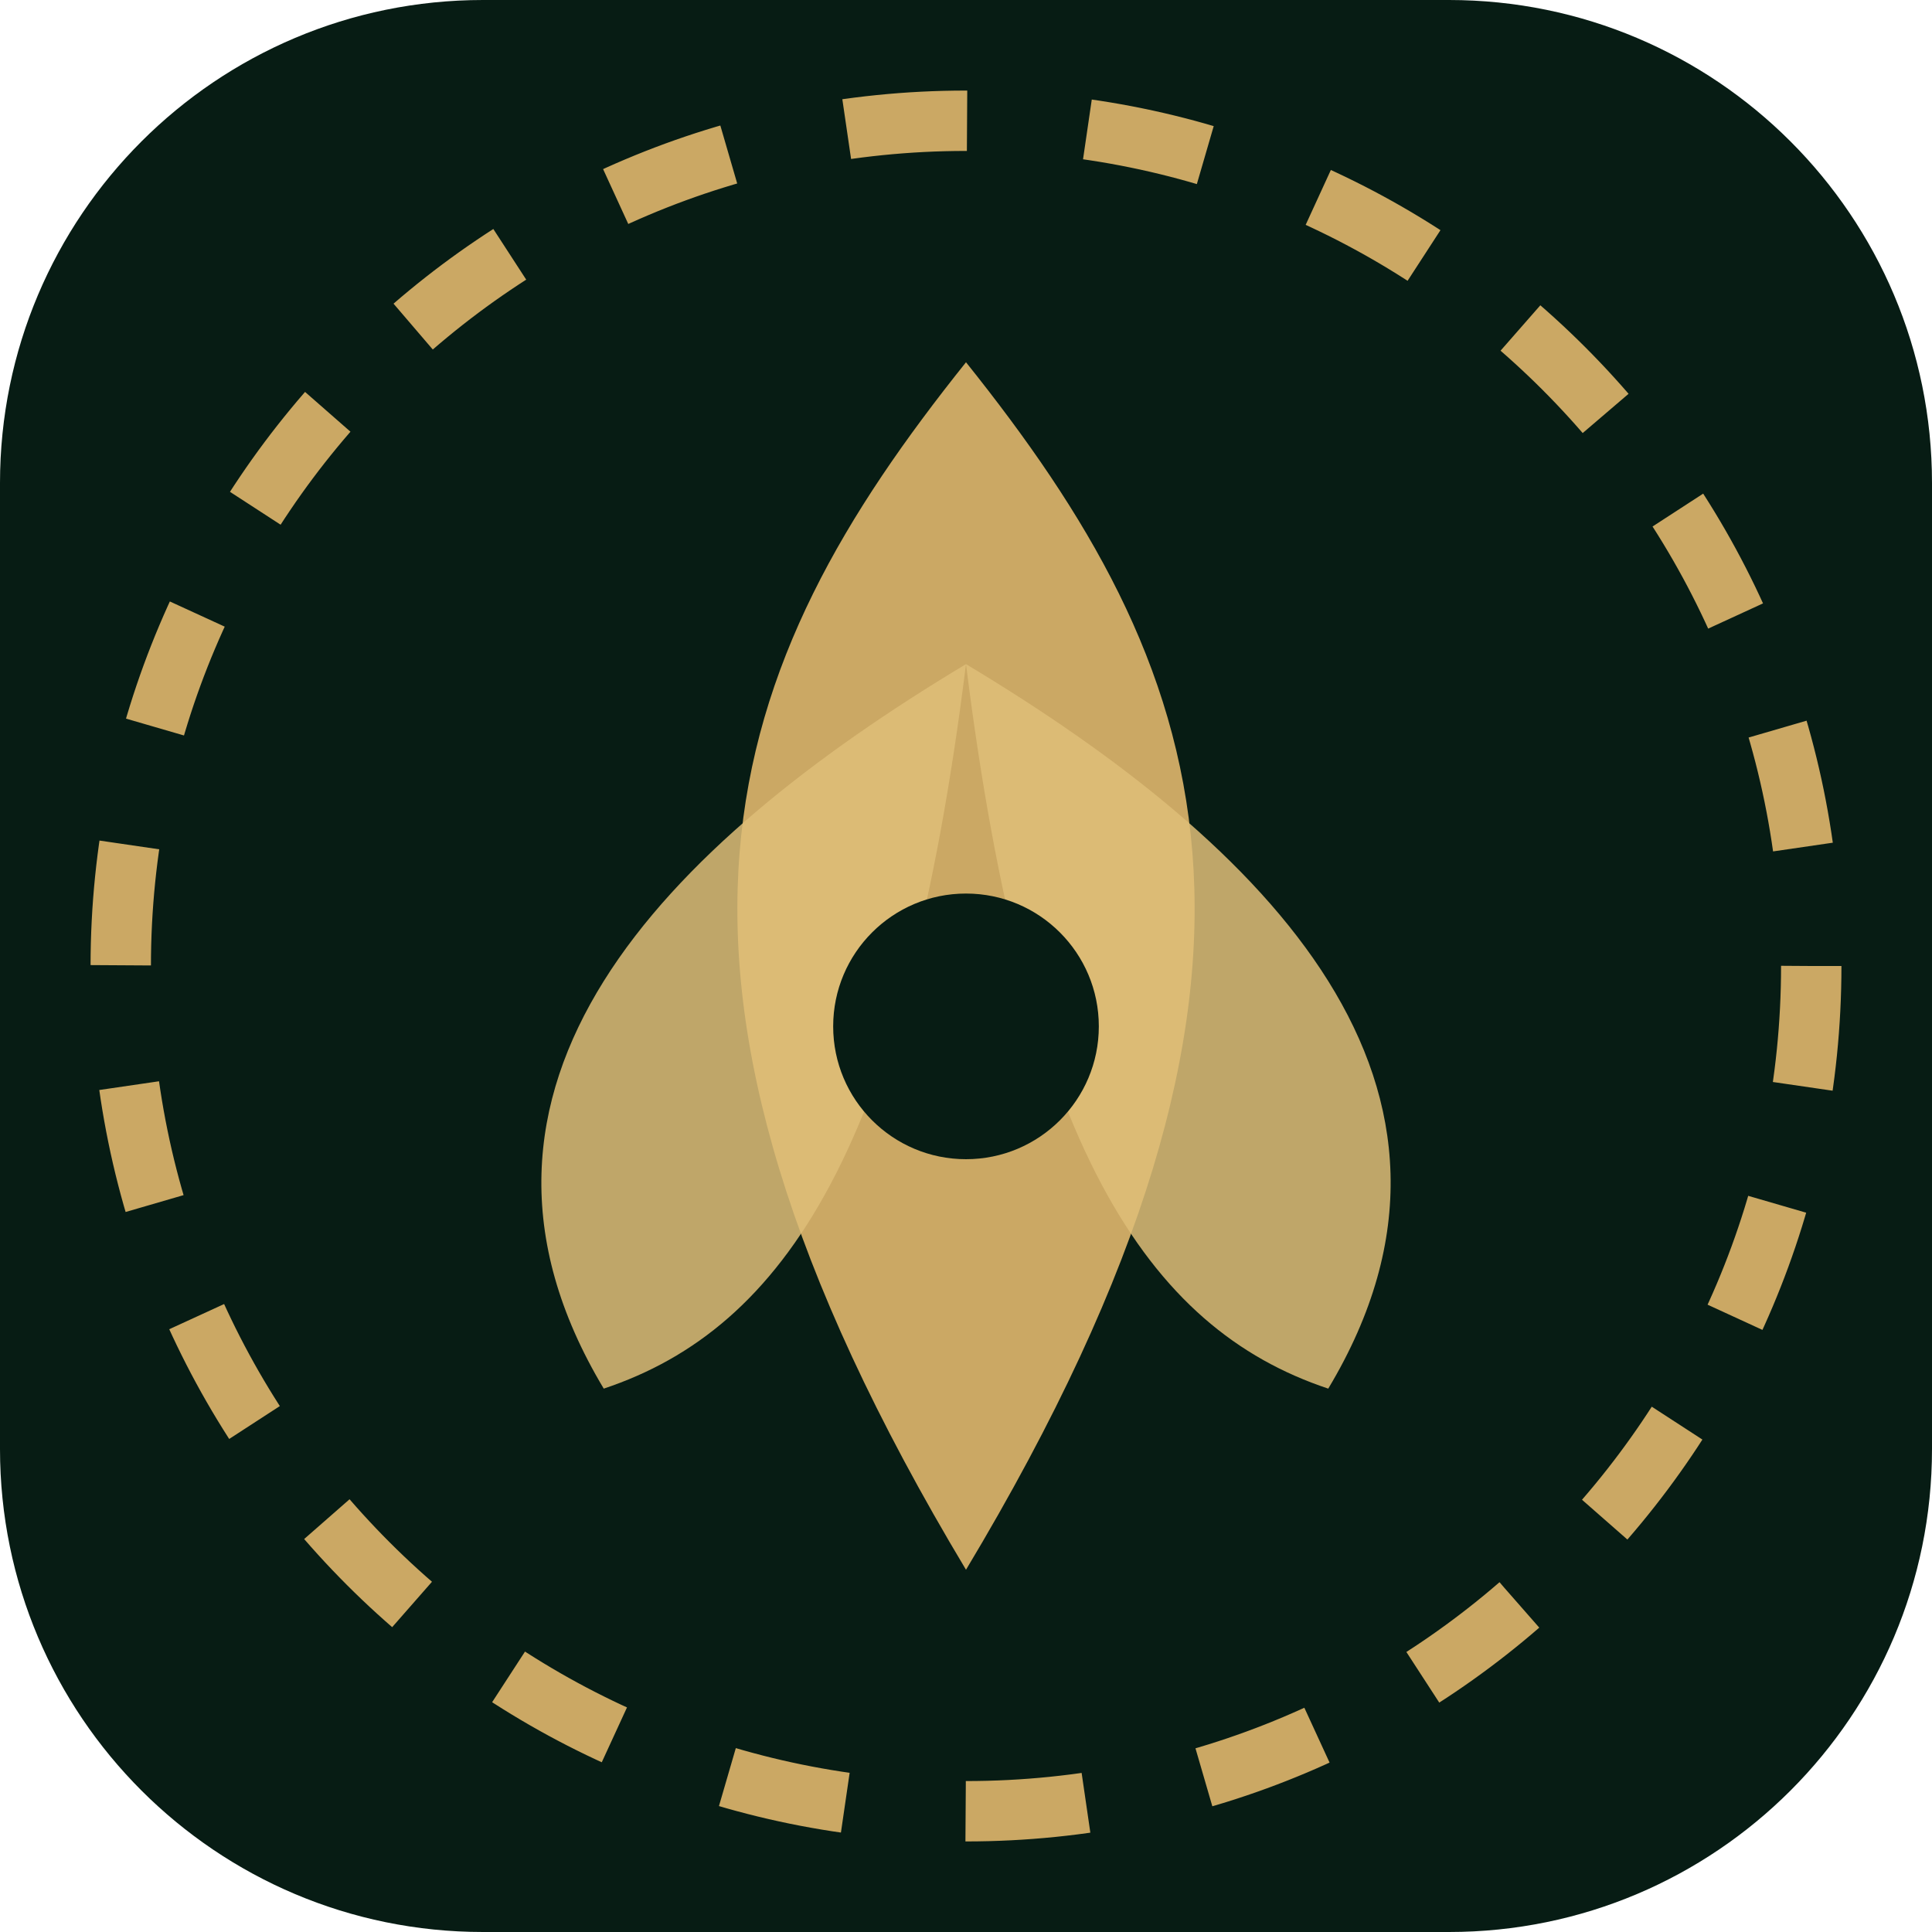
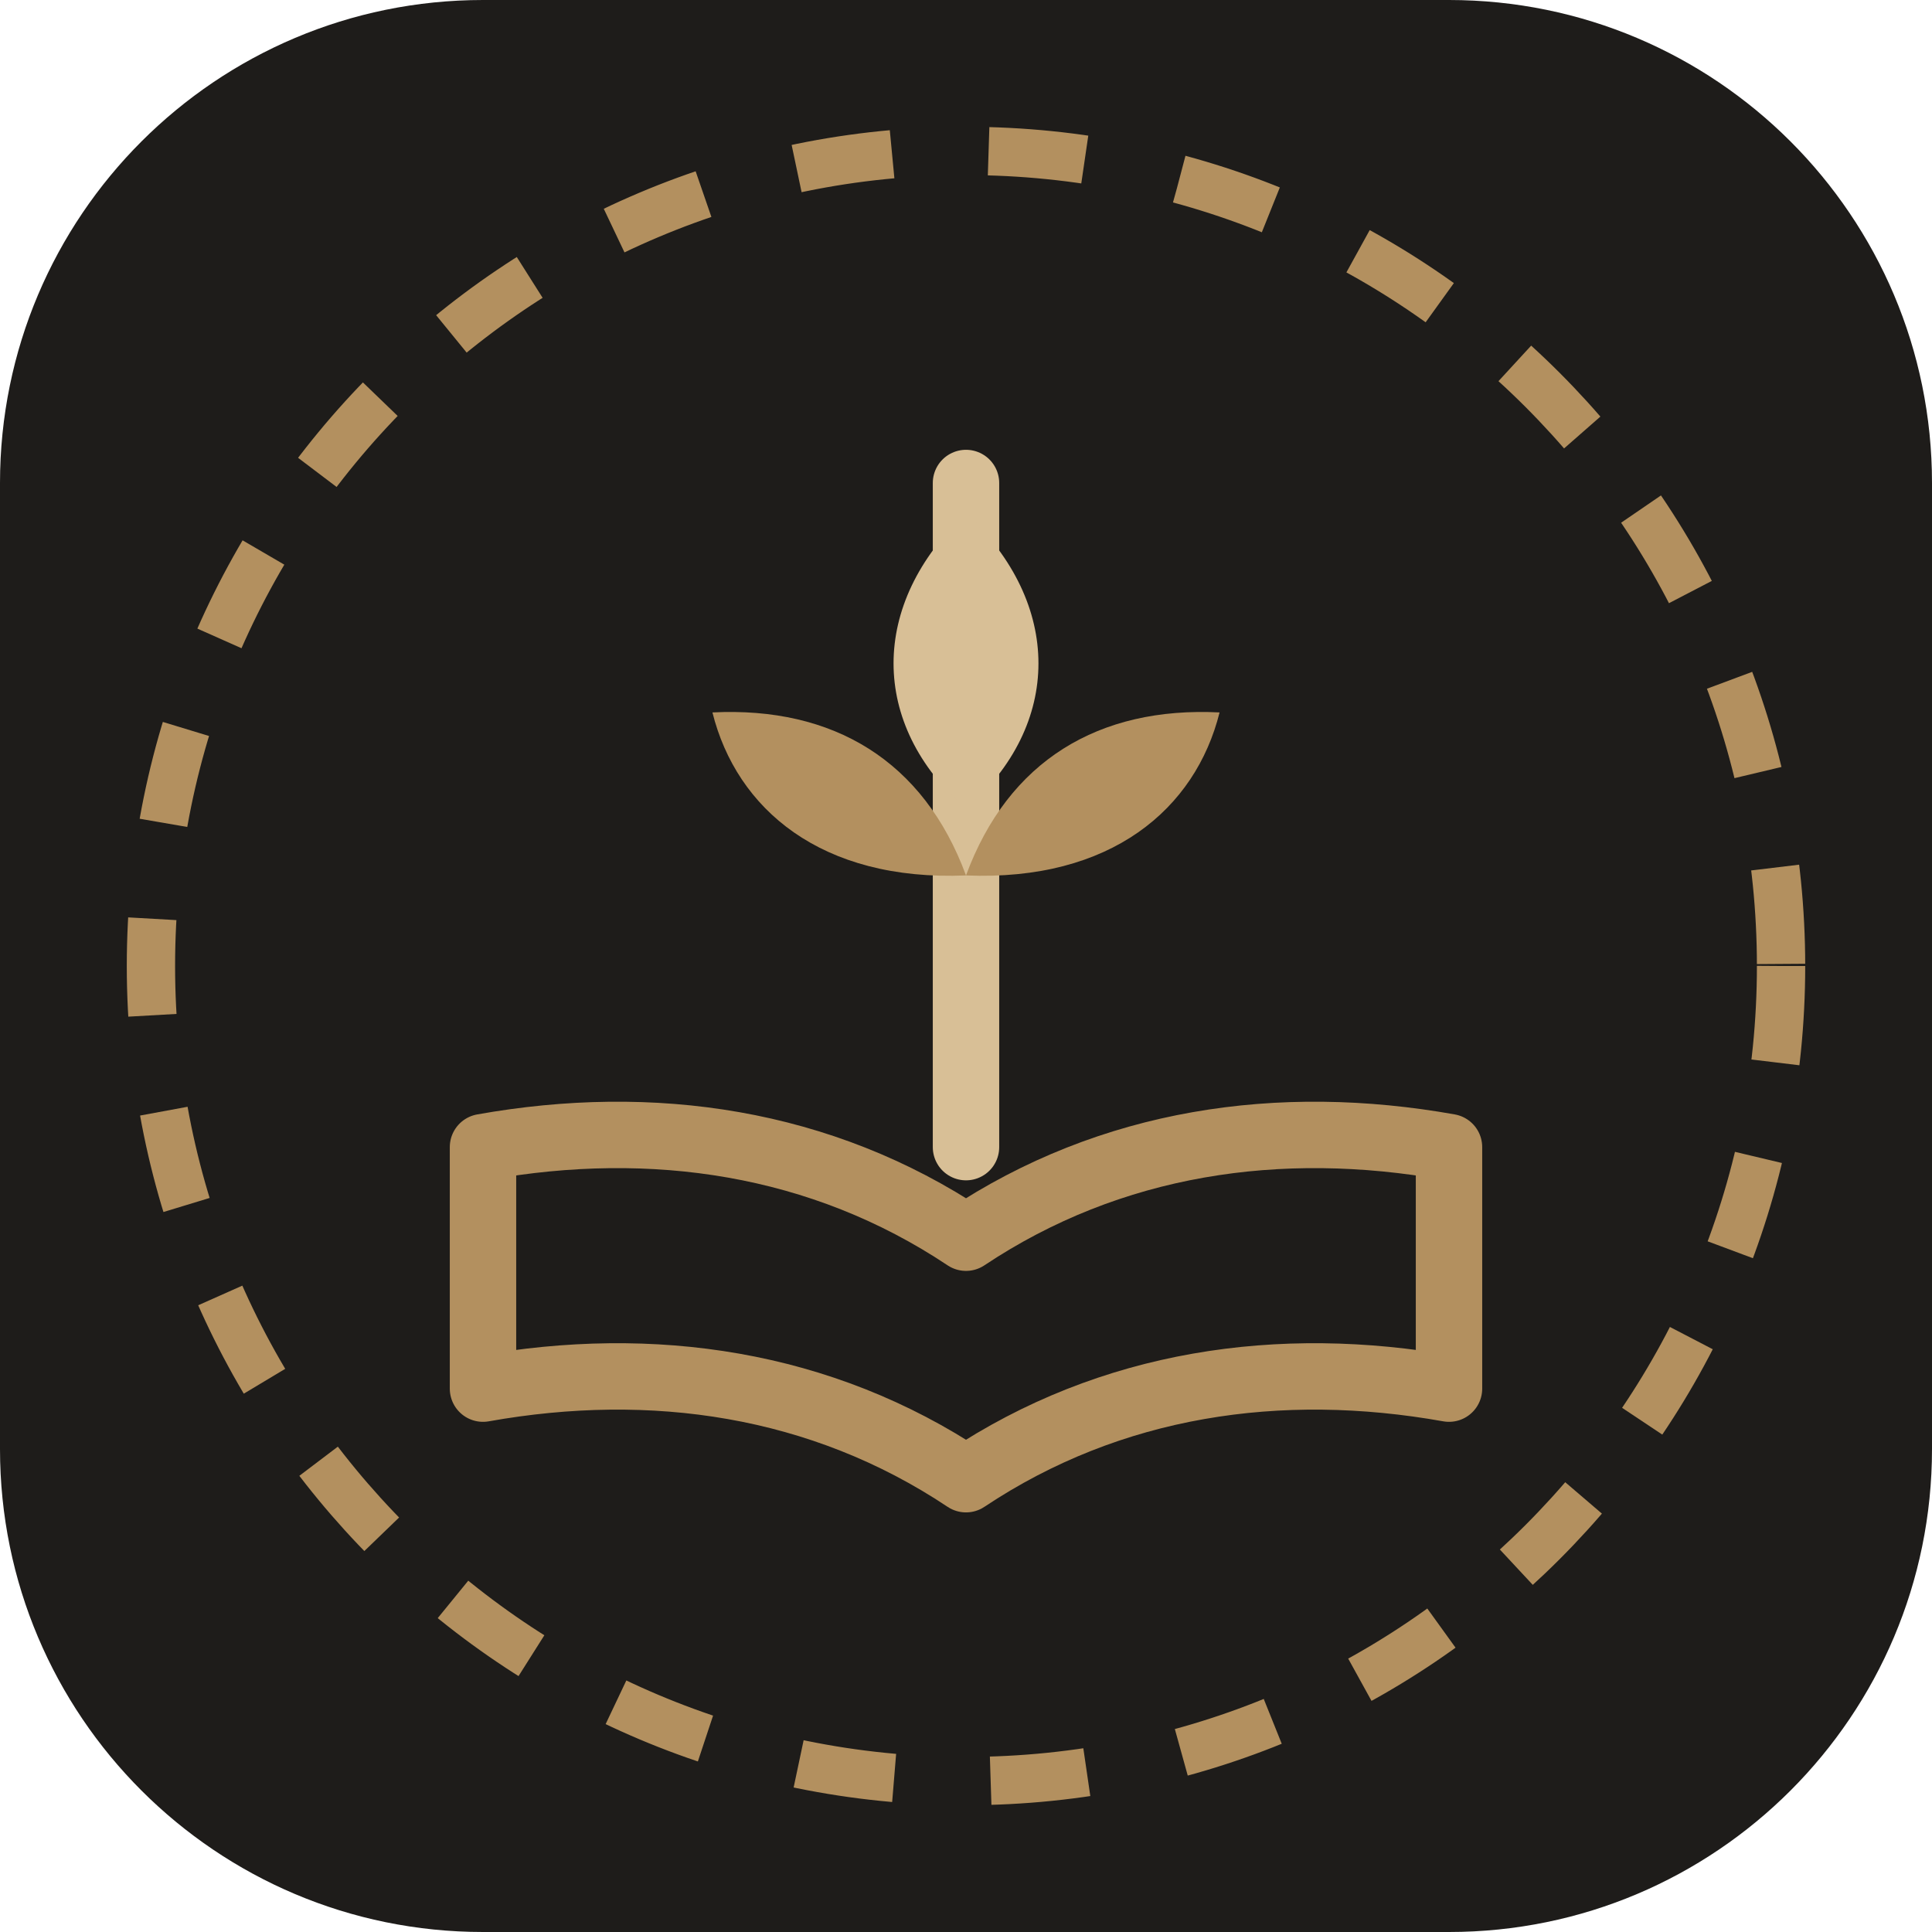
<svg xmlns="http://www.w3.org/2000/svg" viewBox="0 0 32 32">
-   <rect width="32" height="32" rx="8" fill="#071c14" />
-   <circle cx="16" cy="16" r="14" fill="none" stroke="#cba864" stroke-width="1" stroke-dasharray="2 2" />
-   <path d="M16 6 C12 11 10 16 16 26 C22 16 20 11 16 6 Z" fill="#cba864" />
-   <path d="M16 11 C11 14 7 18 10 23 C13 22 15 19 16 11 Z" fill="#dfbe78" opacity="0.85" />
-   <path d="M16 11 C21 14 25 18 22 23 C19 22 17 19 16 11 Z" fill="#dfbe78" opacity="0.85" />
-   <circle cx="16" cy="17" r="2.2" fill="#071c14" />
+   <rect width="32" height="32" rx="8" fill="#1E1C1A" />
+   <circle cx="16" cy="16" r="13.5" fill="none" stroke="#B3905F" stroke-width="0.8" stroke-dasharray="1.6 1.6" />
+   <path d="M16 19 V8" stroke="#D8BF96" stroke-width="1.1" stroke-linecap="round" />
+   <path d="M16 8.5 C17.6 10 17.6 12 16 13.4 C14.4 12 14.4 10 16 8.5 Z" fill="#D8BF96" />
+   <path d="M16 14.5 C13.6 14.6 12.2 13.4 11.8 11.8 C13.8 11.7 15.3 12.6 16 14.5 Z M16 14.5 C18.4 14.6 19.8 13.4 20.2 11.8 C18.2 11.7 16.7 12.6 16 14.5 Z" fill="#B3905F" />
+   <path d="M16 24.5 C13.6 22.9 10.8 22.5 8 23 V19 C10.8 18.5 13.6 18.9 16 20.5 C18.4 18.9 21.2 18.5 24 19 V23 C21.2 22.5 18.4 22.9 16 24.5 Z" fill="none" stroke="#B3905F" stroke-width="1.1" stroke-linejoin="round" />
</svg>
